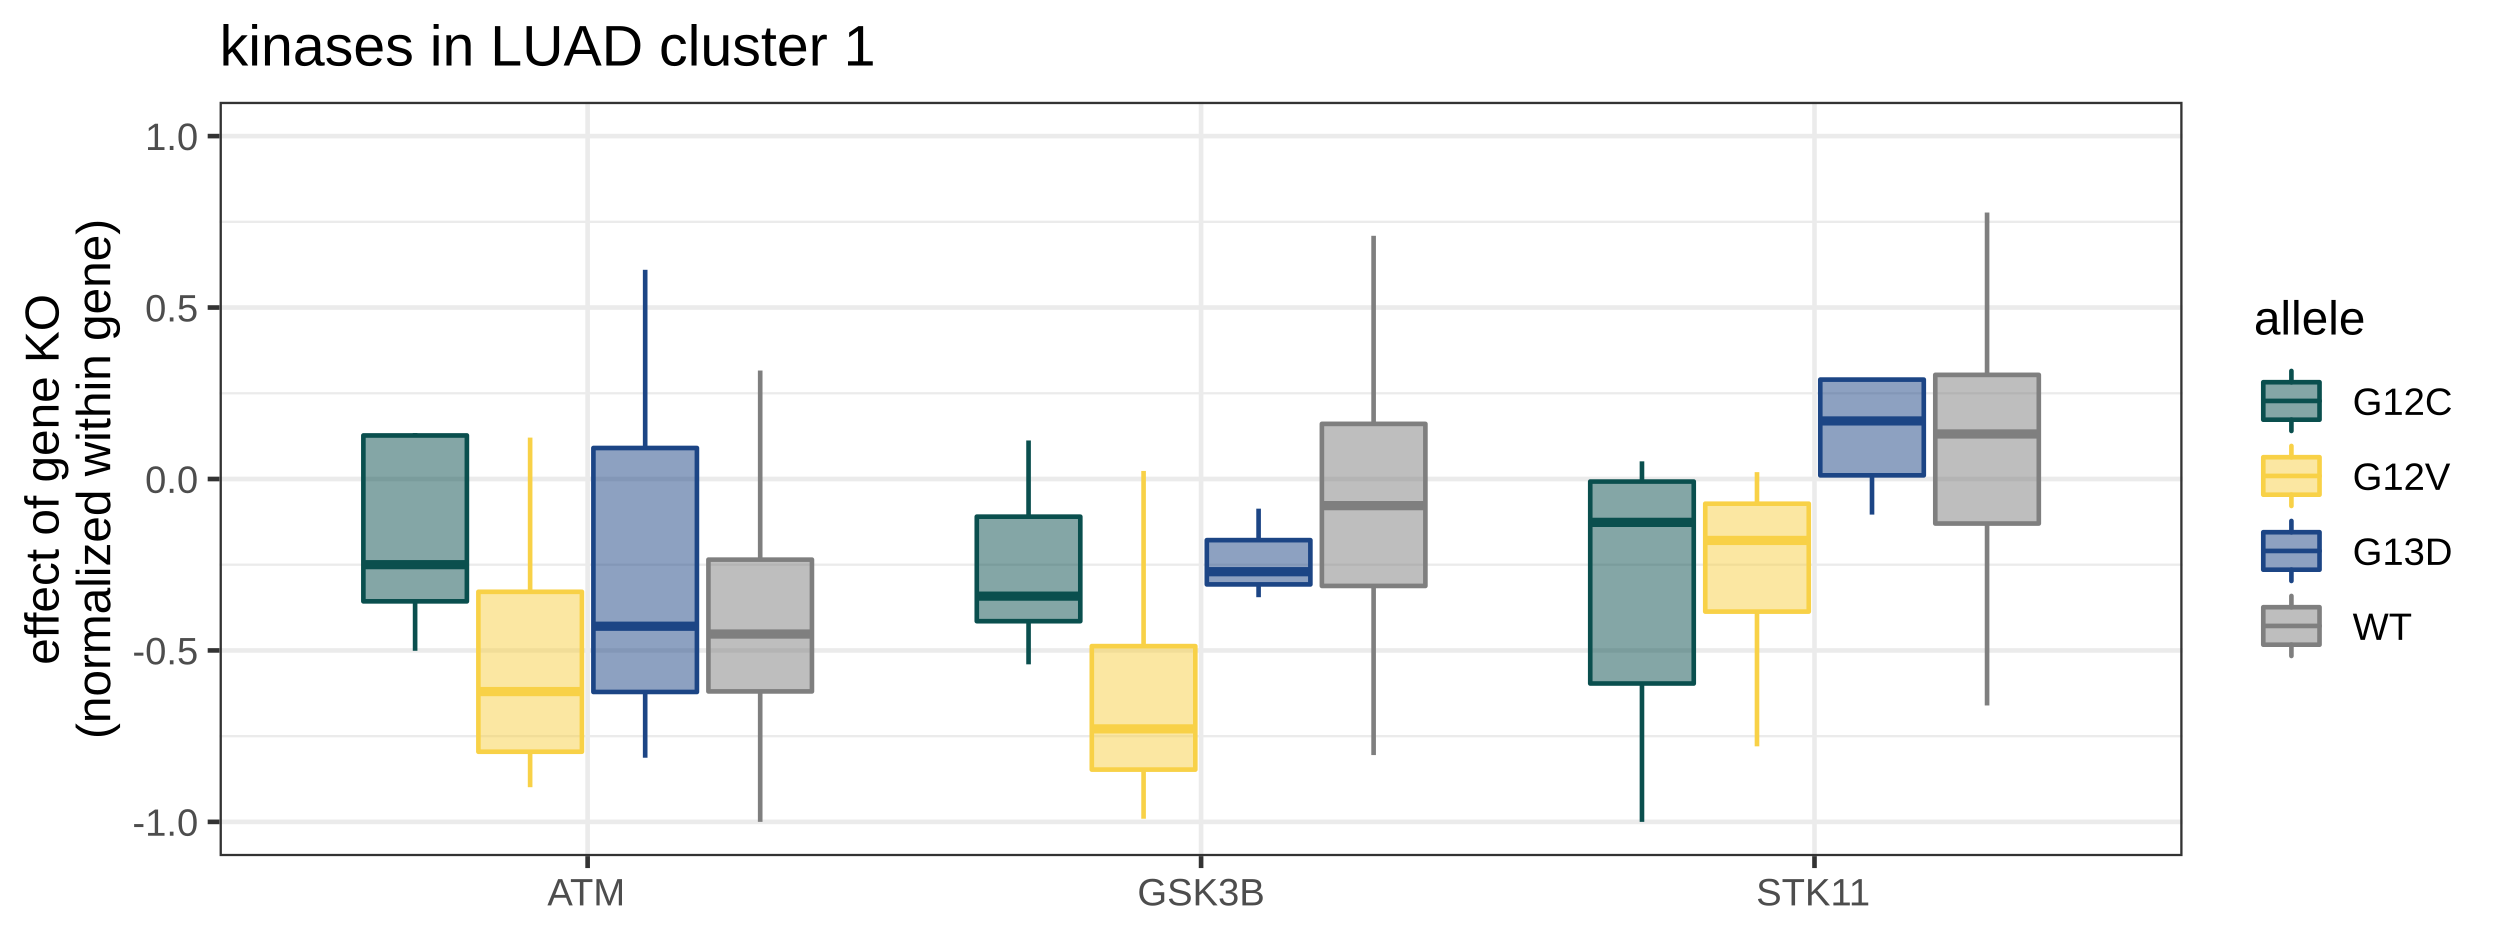
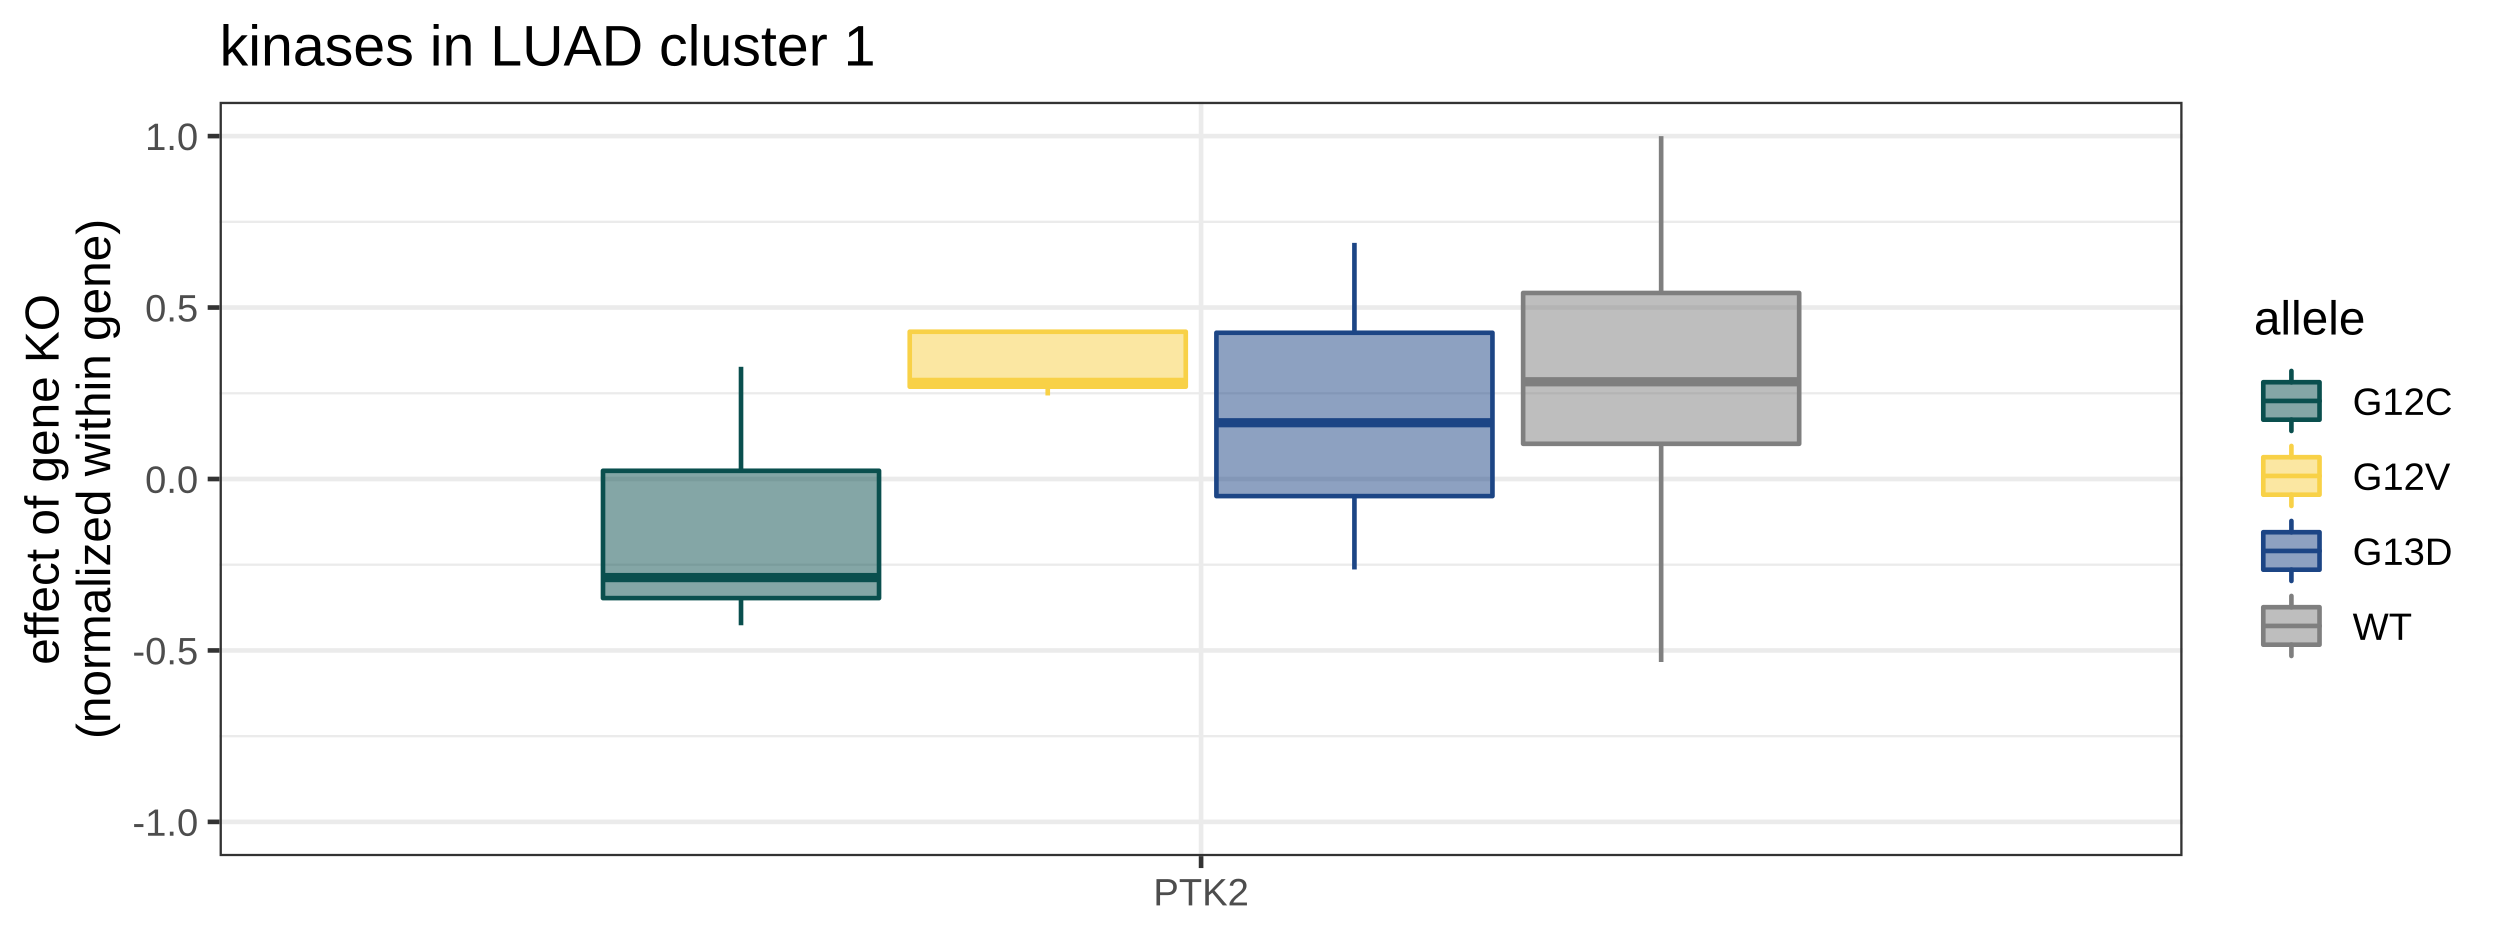
<svg xmlns="http://www.w3.org/2000/svg" viewBox="0 0 576.00 216.00">
  <defs>
    <style type="text/css">
    line, polyline, polygon, path, rect, circle {
      fill: none;
      stroke: #000000;
      stroke-linecap: round;
      stroke-linejoin: round;
      stroke-miterlimit: 10.00;
    }
  </style>
  </defs>
  <rect width="100%" height="100%" style="stroke: none; fill: #FFFFFF;" />
  <rect x="0.00" y="0.00" width="576.00" height="216.00" style="stroke-width: 1.07; stroke: #FFFFFF; fill: #FFFFFF;" />
  <defs>
    <clipPath id="cpNTAuNTl8NTAyLjg3fDE5Ny4yNnwyMy40Ng==">
      <rect x="50.59" y="23.46" width="452.27" height="173.80" />
    </clipPath>
  </defs>
  <rect x="50.59" y="23.46" width="452.27" height="173.80" style="stroke-width: 1.07; stroke: none; fill: #FFFFFF;" clip-path="url(#cpNTAuNTl8NTAyLjg3fDE5Ny4yNnwyMy40Ng==)" />
  <polyline points="50.59,169.61 502.87,169.61 " style="stroke-width: 0.53; stroke: #EBEBEB; stroke-linecap: butt;" clip-path="url(#cpNTAuNTl8NTAyLjg3fDE5Ny4yNnwyMy40Ng==)" />
  <polyline points="50.59,130.11 502.87,130.11 " style="stroke-width: 0.53; stroke: #EBEBEB; stroke-linecap: butt;" clip-path="url(#cpNTAuNTl8NTAyLjg3fDE5Ny4yNnwyMy40Ng==)" />
  <polyline points="50.59,90.61 502.87,90.61 " style="stroke-width: 0.53; stroke: #EBEBEB; stroke-linecap: butt;" clip-path="url(#cpNTAuNTl8NTAyLjg3fDE5Ny4yNnwyMy40Ng==)" />
  <polyline points="50.59,51.11 502.87,51.11 " style="stroke-width: 0.53; stroke: #EBEBEB; stroke-linecap: butt;" clip-path="url(#cpNTAuNTl8NTAyLjg3fDE5Ny4yNnwyMy40Ng==)" />
  <polyline points="50.59,189.36 502.87,189.36 " style="stroke-width: 1.07; stroke: #EBEBEB; stroke-linecap: butt;" clip-path="url(#cpNTAuNTl8NTAyLjg3fDE5Ny4yNnwyMy40Ng==)" />
  <polyline points="50.59,149.86 502.87,149.86 " style="stroke-width: 1.07; stroke: #EBEBEB; stroke-linecap: butt;" clip-path="url(#cpNTAuNTl8NTAyLjg3fDE5Ny4yNnwyMy40Ng==)" />
  <polyline points="50.59,110.36 502.87,110.36 " style="stroke-width: 1.07; stroke: #EBEBEB; stroke-linecap: butt;" clip-path="url(#cpNTAuNTl8NTAyLjg3fDE5Ny4yNnwyMy40Ng==)" />
  <polyline points="50.59,70.86 502.87,70.86 " style="stroke-width: 1.07; stroke: #EBEBEB; stroke-linecap: butt;" clip-path="url(#cpNTAuNTl8NTAyLjg3fDE5Ny4yNnwyMy40Ng==)" />
  <polyline points="50.59,31.36 502.87,31.36 " style="stroke-width: 1.07; stroke: #EBEBEB; stroke-linecap: butt;" clip-path="url(#cpNTAuNTl8NTAyLjg3fDE5Ny4yNnwyMy40Ng==)" />
-   <polyline points="135.39,197.26 135.39,23.46 " style="stroke-width: 1.07; stroke: #EBEBEB; stroke-linecap: butt;" clip-path="url(#cpNTAuNTl8NTAyLjg3fDE5Ny4yNnwyMy40Ng==)" />
  <polyline points="276.73,197.26 276.73,23.46 " style="stroke-width: 1.07; stroke: #EBEBEB; stroke-linecap: butt;" clip-path="url(#cpNTAuNTl8NTAyLjg3fDE5Ny4yNnwyMy40Ng==)" />
-   <polyline points="418.06,197.26 418.06,23.46 " style="stroke-width: 1.07; stroke: #EBEBEB; stroke-linecap: butt;" clip-path="url(#cpNTAuNTl8NTAyLjg3fDE5Ny4yNnwyMy40Ng==)" />
-   <line x1="95.64" y1="100.33" x2="95.64" y2="99.78" style="stroke-width: 1.07; stroke: #0A4F4E; stroke-linecap: butt;" clip-path="url(#cpNTAuNTl8NTAyLjg3fDE5Ny4yNnwyMy40Ng==)" />
-   <line x1="95.64" y1="138.55" x2="95.64" y2="149.95" style="stroke-width: 1.07; stroke: #0A4F4E; stroke-linecap: butt;" clip-path="url(#cpNTAuNTl8NTAyLjg3fDE5Ny4yNnwyMy40Ng==)" />
-   <polygon points="83.72,100.33 83.72,138.55 107.57,138.55 107.57,100.33 83.72,100.33 " style="stroke-width: 1.07; stroke: #0A4F4E; fill: #0A4F4E; fill-opacity: 0.50;" clip-path="url(#cpNTAuNTl8NTAyLjg3fDE5Ny4yNnwyMy40Ng==)" />
-   <line x1="83.72" y1="130.10" x2="107.57" y2="130.10" style="stroke-width: 2.13; stroke: #0A4F4E; stroke-linecap: butt;" clip-path="url(#cpNTAuNTl8NTAyLjg3fDE5Ny4yNnwyMy40Ng==)" />
-   <line x1="236.98" y1="119.04" x2="236.98" y2="101.48" style="stroke-width: 1.07; stroke: #0A4F4E; stroke-linecap: butt;" clip-path="url(#cpNTAuNTl8NTAyLjg3fDE5Ny4yNnwyMy40Ng==)" />
-   <line x1="236.98" y1="143.12" x2="236.98" y2="153.06" style="stroke-width: 1.07; stroke: #0A4F4E; stroke-linecap: butt;" clip-path="url(#cpNTAuNTl8NTAyLjg3fDE5Ny4yNnwyMy40Ng==)" />
-   <polygon points="225.05,119.04 225.05,143.12 248.90,143.12 248.90,119.04 225.05,119.04 " style="stroke-width: 1.07; stroke: #0A4F4E; fill: #0A4F4E; fill-opacity: 0.50;" clip-path="url(#cpNTAuNTl8NTAyLjg3fDE5Ny4yNnwyMy40Ng==)" />
-   <line x1="225.05" y1="137.35" x2="248.90" y2="137.35" style="stroke-width: 2.13; stroke: #0A4F4E; stroke-linecap: butt;" clip-path="url(#cpNTAuNTl8NTAyLjg3fDE5Ny4yNnwyMy40Ng==)" />
-   <line x1="378.31" y1="110.95" x2="378.31" y2="106.29" style="stroke-width: 1.07; stroke: #0A4F4E; stroke-linecap: butt;" clip-path="url(#cpNTAuNTl8NTAyLjg3fDE5Ny4yNnwyMy40Ng==)" />
-   <line x1="378.31" y1="157.48" x2="378.31" y2="189.36" style="stroke-width: 1.07; stroke: #0A4F4E; stroke-linecap: butt;" clip-path="url(#cpNTAuNTl8NTAyLjg3fDE5Ny4yNnwyMy40Ng==)" />
-   <polygon points="366.39,110.95 366.39,157.48 390.24,157.48 390.24,110.95 366.39,110.95 " style="stroke-width: 1.07; stroke: #0A4F4E; fill: #0A4F4E; fill-opacity: 0.50;" clip-path="url(#cpNTAuNTl8NTAyLjg3fDE5Ny4yNnwyMy40Ng==)" />
-   <line x1="366.39" y1="120.35" x2="390.24" y2="120.35" style="stroke-width: 2.13; stroke: #0A4F4E; stroke-linecap: butt;" clip-path="url(#cpNTAuNTl8NTAyLjg3fDE5Ny4yNnwyMy40Ng==)" />
-   <line x1="122.14" y1="136.35" x2="122.14" y2="100.82" style="stroke-width: 1.07; stroke: #F8D147; stroke-linecap: butt;" clip-path="url(#cpNTAuNTl8NTAyLjg3fDE5Ny4yNnwyMy40Ng==)" />
-   <line x1="122.14" y1="173.20" x2="122.14" y2="181.37" style="stroke-width: 1.07; stroke: #F8D147; stroke-linecap: butt;" clip-path="url(#cpNTAuNTl8NTAyLjg3fDE5Ny4yNnwyMy40Ng==)" />
-   <polygon points="110.22,136.35 110.22,173.20 134.07,173.20 134.07,136.35 110.22,136.35 " style="stroke-width: 1.07; stroke: #F8D147; fill: #F8D147; fill-opacity: 0.50;" clip-path="url(#cpNTAuNTl8NTAyLjg3fDE5Ny4yNnwyMy40Ng==)" />
-   <line x1="110.22" y1="159.34" x2="134.07" y2="159.34" style="stroke-width: 2.13; stroke: #F8D147; stroke-linecap: butt;" clip-path="url(#cpNTAuNTl8NTAyLjg3fDE5Ny4yNnwyMy40Ng==)" />
-   <line x1="263.48" y1="148.87" x2="263.48" y2="108.50" style="stroke-width: 1.07; stroke: #F8D147; stroke-linecap: butt;" clip-path="url(#cpNTAuNTl8NTAyLjg3fDE5Ny4yNnwyMy40Ng==)" />
-   <line x1="263.48" y1="177.32" x2="263.48" y2="188.64" style="stroke-width: 1.07; stroke: #F8D147; stroke-linecap: butt;" clip-path="url(#cpNTAuNTl8NTAyLjg3fDE5Ny4yNnwyMy40Ng==)" />
-   <polygon points="251.55,148.87 251.55,177.32 275.40,177.32 275.40,148.87 251.55,148.87 " style="stroke-width: 1.07; stroke: #F8D147; fill: #F8D147; fill-opacity: 0.50;" clip-path="url(#cpNTAuNTl8NTAyLjg3fDE5Ny4yNnwyMy40Ng==)" />
-   <line x1="251.55" y1="167.93" x2="275.40" y2="167.93" style="stroke-width: 2.13; stroke: #F8D147; stroke-linecap: butt;" clip-path="url(#cpNTAuNTl8NTAyLjg3fDE5Ny4yNnwyMy40Ng==)" />
-   <line x1="404.81" y1="116.05" x2="404.81" y2="108.78" style="stroke-width: 1.07; stroke: #F8D147; stroke-linecap: butt;" clip-path="url(#cpNTAuNTl8NTAyLjg3fDE5Ny4yNnwyMy40Ng==)" />
-   <line x1="404.81" y1="140.91" x2="404.81" y2="171.96" style="stroke-width: 1.07; stroke: #F8D147; stroke-linecap: butt;" clip-path="url(#cpNTAuNTl8NTAyLjg3fDE5Ny4yNnwyMy40Ng==)" />
-   <polygon points="392.89,116.05 392.89,140.91 416.74,140.91 416.74,116.05 392.89,116.05 " style="stroke-width: 1.07; stroke: #F8D147; fill: #F8D147; fill-opacity: 0.50;" clip-path="url(#cpNTAuNTl8NTAyLjg3fDE5Ny4yNnwyMy40Ng==)" />
-   <line x1="392.89" y1="124.52" x2="416.74" y2="124.52" style="stroke-width: 2.13; stroke: #F8D147; stroke-linecap: butt;" clip-path="url(#cpNTAuNTl8NTAyLjg3fDE5Ny4yNnwyMy40Ng==)" />
-   <line x1="148.65" y1="103.22" x2="148.65" y2="62.16" style="stroke-width: 1.07; stroke: #1C4585; stroke-linecap: butt;" clip-path="url(#cpNTAuNTl8NTAyLjg3fDE5Ny4yNnwyMy40Ng==)" />
-   <line x1="148.65" y1="159.43" x2="148.65" y2="174.58" style="stroke-width: 1.07; stroke: #1C4585; stroke-linecap: butt;" clip-path="url(#cpNTAuNTl8NTAyLjg3fDE5Ny4yNnwyMy40Ng==)" />
-   <polygon points="136.72,103.22 136.72,159.43 160.57,159.43 160.57,103.22 136.72,103.22 " style="stroke-width: 1.07; stroke: #1C4585; fill: #1C4585; fill-opacity: 0.50;" clip-path="url(#cpNTAuNTl8NTAyLjg3fDE5Ny4yNnwyMy40Ng==)" />
-   <line x1="136.72" y1="144.28" x2="160.57" y2="144.28" style="stroke-width: 2.13; stroke: #1C4585; stroke-linecap: butt;" clip-path="url(#cpNTAuNTl8NTAyLjg3fDE5Ny4yNnwyMy40Ng==)" />
-   <line x1="289.98" y1="124.45" x2="289.98" y2="117.19" style="stroke-width: 1.07; stroke: #1C4585; stroke-linecap: butt;" clip-path="url(#cpNTAuNTl8NTAyLjg3fDE5Ny4yNnwyMy40Ng==)" />
-   <line x1="289.98" y1="134.65" x2="289.98" y2="137.59" style="stroke-width: 1.07; stroke: #1C4585; stroke-linecap: butt;" clip-path="url(#cpNTAuNTl8NTAyLjg3fDE5Ny4yNnwyMy40Ng==)" />
-   <polygon points="278.05,124.45 278.05,134.65 301.91,134.65 301.91,124.45 278.05,124.45 " style="stroke-width: 1.07; stroke: #1C4585; fill: #1C4585; fill-opacity: 0.50;" clip-path="url(#cpNTAuNTl8NTAyLjg3fDE5Ny4yNnwyMy40Ng==)" />
-   <line x1="278.05" y1="131.72" x2="301.91" y2="131.72" style="stroke-width: 2.13; stroke: #1C4585; stroke-linecap: butt;" clip-path="url(#cpNTAuNTl8NTAyLjg3fDE5Ny4yNnwyMy40Ng==)" />
-   <line x1="431.31" y1="87.46" x2="431.31" y2="87.46" style="stroke-width: 1.07; stroke: #1C4585; stroke-linecap: butt;" clip-path="url(#cpNTAuNTl8NTAyLjg3fDE5Ny4yNnwyMy40Ng==)" />
-   <line x1="431.31" y1="109.52" x2="431.31" y2="118.57" style="stroke-width: 1.07; stroke: #1C4585; stroke-linecap: butt;" clip-path="url(#cpNTAuNTl8NTAyLjg3fDE5Ny4yNnwyMy40Ng==)" />
-   <polygon points="419.39,87.46 419.39,109.52 443.24,109.52 443.24,87.46 419.39,87.46 " style="stroke-width: 1.07; stroke: #1C4585; fill: #1C4585; fill-opacity: 0.50;" clip-path="url(#cpNTAuNTl8NTAyLjg3fDE5Ny4yNnwyMy40Ng==)" />
-   <line x1="419.39" y1="96.98" x2="443.24" y2="96.98" style="stroke-width: 2.13; stroke: #1C4585; stroke-linecap: butt;" clip-path="url(#cpNTAuNTl8NTAyLjg3fDE5Ny4yNnwyMy40Ng==)" />
-   <line x1="175.15" y1="128.94" x2="175.15" y2="85.37" style="stroke-width: 1.07; stroke: #7F7F7F; stroke-linecap: butt;" clip-path="url(#cpNTAuNTl8NTAyLjg3fDE5Ny4yNnwyMy40Ng==)" />
-   <line x1="175.15" y1="159.30" x2="175.15" y2="189.36" style="stroke-width: 1.07; stroke: #7F7F7F; stroke-linecap: butt;" clip-path="url(#cpNTAuNTl8NTAyLjg3fDE5Ny4yNnwyMy40Ng==)" />
-   <polygon points="163.22,128.94 163.22,159.30 187.07,159.30 187.07,128.94 163.22,128.94 " style="stroke-width: 1.07; stroke: #7F7F7F; fill: #7F7F7F; fill-opacity: 0.50;" clip-path="url(#cpNTAuNTl8NTAyLjg3fDE5Ny4yNnwyMy40Ng==)" />
-   <line x1="163.22" y1="146.08" x2="187.07" y2="146.08" style="stroke-width: 2.13; stroke: #7F7F7F; stroke-linecap: butt;" clip-path="url(#cpNTAuNTl8NTAyLjg3fDE5Ny4yNnwyMy40Ng==)" />
-   <line x1="316.48" y1="97.66" x2="316.48" y2="54.33" style="stroke-width: 1.07; stroke: #7F7F7F; stroke-linecap: butt;" clip-path="url(#cpNTAuNTl8NTAyLjg3fDE5Ny4yNnwyMy40Ng==)" />
-   <line x1="316.48" y1="135.00" x2="316.48" y2="173.96" style="stroke-width: 1.07; stroke: #7F7F7F; stroke-linecap: butt;" clip-path="url(#cpNTAuNTl8NTAyLjg3fDE5Ny4yNnwyMy40Ng==)" />
-   <polygon points="304.56,97.66 304.56,135.00 328.41,135.00 328.41,97.66 304.56,97.66 " style="stroke-width: 1.07; stroke: #7F7F7F; fill: #7F7F7F; fill-opacity: 0.50;" clip-path="url(#cpNTAuNTl8NTAyLjg3fDE5Ny4yNnwyMy40Ng==)" />
-   <line x1="304.56" y1="116.50" x2="328.41" y2="116.50" style="stroke-width: 2.13; stroke: #7F7F7F; stroke-linecap: butt;" clip-path="url(#cpNTAuNTl8NTAyLjg3fDE5Ny4yNnwyMy40Ng==)" />
-   <line x1="457.82" y1="86.37" x2="457.82" y2="48.97" style="stroke-width: 1.07; stroke: #7F7F7F; stroke-linecap: butt;" clip-path="url(#cpNTAuNTl8NTAyLjg3fDE5Ny4yNnwyMy40Ng==)" />
-   <line x1="457.82" y1="120.62" x2="457.82" y2="162.54" style="stroke-width: 1.07; stroke: #7F7F7F; stroke-linecap: butt;" clip-path="url(#cpNTAuNTl8NTAyLjg3fDE5Ny4yNnwyMy40Ng==)" />
-   <polygon points="445.89,86.37 445.89,120.62 469.74,120.62 469.74,86.37 445.89,86.37 " style="stroke-width: 1.07; stroke: #7F7F7F; fill: #7F7F7F; fill-opacity: 0.50;" clip-path="url(#cpNTAuNTl8NTAyLjg3fDE5Ny4yNnwyMy40Ng==)" />
-   <line x1="445.89" y1="99.99" x2="469.74" y2="99.99" style="stroke-width: 2.13; stroke: #7F7F7F; stroke-linecap: butt;" clip-path="url(#cpNTAuNTl8NTAyLjg3fDE5Ny4yNnwyMy40Ng==)" />
+   <line x1="170.73" y1="108.47" x2="170.73" y2="84.51" style="stroke-width: 1.07; stroke: #0A4F4E; stroke-linecap: butt;" clip-path="url(#cpNTAuNTl8NTAyLjg3fDE5Ny4yNnwyMy40Ng==)" />
+   <line x1="170.73" y1="137.80" x2="170.73" y2="144.06" style="stroke-width: 1.07; stroke: #0A4F4E; stroke-linecap: butt;" clip-path="url(#cpNTAuNTl8NTAyLjg3fDE5Ny4yNnwyMy40Ng==)" />
+   <polygon points="138.93,108.47 138.93,137.80 202.53,137.80 202.53,108.47 138.93,108.47 " style="stroke-width: 1.07; stroke: #0A4F4E; fill: #0A4F4E; fill-opacity: 0.50;" clip-path="url(#cpNTAuNTl8NTAyLjg3fDE5Ny4yNnwyMy40Ng==)" />
+   <line x1="138.93" y1="133.07" x2="202.53" y2="133.07" style="stroke-width: 2.13; stroke: #0A4F4E; stroke-linecap: butt;" clip-path="url(#cpNTAuNTl8NTAyLjg3fDE5Ny4yNnwyMy40Ng==)" />
+   <line x1="241.40" y1="76.43" x2="241.40" y2="76.43" style="stroke-width: 1.07; stroke: #F8D147; stroke-linecap: butt;" clip-path="url(#cpNTAuNTl8NTAyLjg3fDE5Ny4yNnwyMy40Ng==)" />
+   <line x1="241.40" y1="89.09" x2="241.40" y2="91.11" style="stroke-width: 1.07; stroke: #F8D147; stroke-linecap: butt;" clip-path="url(#cpNTAuNTl8NTAyLjg3fDE5Ny4yNnwyMy40Ng==)" />
+   <polygon points="209.60,76.43 209.60,89.09 273.20,89.09 273.20,76.43 209.60,76.43 " style="stroke-width: 1.07; stroke: #F8D147; fill: #F8D147; fill-opacity: 0.50;" clip-path="url(#cpNTAuNTl8NTAyLjg3fDE5Ny4yNnwyMy40Ng==)" />
+   <line x1="209.60" y1="88.10" x2="273.20" y2="88.10" style="stroke-width: 2.13; stroke: #F8D147; stroke-linecap: butt;" clip-path="url(#cpNTAuNTl8NTAyLjg3fDE5Ny4yNnwyMy40Ng==)" />
+   <line x1="312.06" y1="76.67" x2="312.06" y2="55.95" style="stroke-width: 1.07; stroke: #1C4585; stroke-linecap: butt;" clip-path="url(#cpNTAuNTl8NTAyLjg3fDE5Ny4yNnwyMy40Ng==)" />
+   <line x1="312.06" y1="114.30" x2="312.06" y2="131.21" style="stroke-width: 1.07; stroke: #1C4585; stroke-linecap: butt;" clip-path="url(#cpNTAuNTl8NTAyLjg3fDE5Ny4yNnwyMy40Ng==)" />
+   <polygon points="280.26,76.67 280.26,114.30 343.86,114.30 343.86,76.67 280.26,76.67 " style="stroke-width: 1.07; stroke: #1C4585; fill: #1C4585; fill-opacity: 0.50;" clip-path="url(#cpNTAuNTl8NTAyLjg3fDE5Ny4yNnwyMy40Ng==)" />
+   <line x1="280.26" y1="97.40" x2="343.86" y2="97.40" style="stroke-width: 2.13; stroke: #1C4585; stroke-linecap: butt;" clip-path="url(#cpNTAuNTl8NTAyLjg3fDE5Ny4yNnwyMy40Ng==)" />
+   <line x1="382.73" y1="67.50" x2="382.73" y2="31.36" style="stroke-width: 1.07; stroke: #7F7F7F; stroke-linecap: butt;" clip-path="url(#cpNTAuNTl8NTAyLjg3fDE5Ny4yNnwyMy40Ng==)" />
+   <line x1="382.73" y1="102.25" x2="382.73" y2="152.52" style="stroke-width: 1.07; stroke: #7F7F7F; stroke-linecap: butt;" clip-path="url(#cpNTAuNTl8NTAyLjg3fDE5Ny4yNnwyMy40Ng==)" />
+   <polygon points="350.93,67.50 350.93,102.25 414.53,102.25 414.53,67.50 350.93,67.50 " style="stroke-width: 1.07; stroke: #7F7F7F; fill: #7F7F7F; fill-opacity: 0.50;" clip-path="url(#cpNTAuNTl8NTAyLjg3fDE5Ny4yNnwyMy40Ng==)" />
+   <line x1="350.93" y1="87.96" x2="414.53" y2="87.96" style="stroke-width: 2.13; stroke: #7F7F7F; stroke-linecap: butt;" clip-path="url(#cpNTAuNTl8NTAyLjg3fDE5Ny4yNnwyMy40Ng==)" />
  <rect x="50.59" y="23.46" width="452.27" height="173.80" style="stroke-width: 1.07; stroke: #333333;" clip-path="url(#cpNTAuNTl8NTAyLjg3fDE5Ny4yNnwyMy40Ng==)" />
  <defs>
    <clipPath id="cpMC4wMHw1NzYuMDB8MjE2LjAwfDAuMDA=">
      <rect x="0.00" y="0.00" width="576.00" height="216.00" />
    </clipPath>
  </defs>
  <g clip-path="url(#cpMC4wMHw1NzYuMDB8MjE2LjAwfDAuMDA=)">
    <text x="30.51" y="192.56" style="font-size: 8.80px; fill: #4D4D4D; font-family: Arial;" textLength="15.16px" lengthAdjust="spacingAndGlyphs">-1.0</text>
  </g>
  <g clip-path="url(#cpMC4wMHw1NzYuMDB8MjE2LjAwfDAuMDA=)">
    <text x="30.51" y="153.06" style="font-size: 8.80px; fill: #4D4D4D; font-family: Arial;" textLength="15.16px" lengthAdjust="spacingAndGlyphs">-0.5</text>
  </g>
  <g clip-path="url(#cpMC4wMHw1NzYuMDB8MjE2LjAwfDAuMDA=)">
    <text x="33.43" y="113.56" style="font-size: 8.80px; fill: #4D4D4D; font-family: Arial;" textLength="12.23px" lengthAdjust="spacingAndGlyphs">0.0</text>
  </g>
  <g clip-path="url(#cpMC4wMHw1NzYuMDB8MjE2LjAwfDAuMDA=)">
    <text x="33.43" y="74.06" style="font-size: 8.80px; fill: #4D4D4D; font-family: Arial;" textLength="12.23px" lengthAdjust="spacingAndGlyphs">0.5</text>
  </g>
  <g clip-path="url(#cpMC4wMHw1NzYuMDB8MjE2LjAwfDAuMDA=)">
    <text x="33.43" y="34.56" style="font-size: 8.80px; fill: #4D4D4D; font-family: Arial;" textLength="12.23px" lengthAdjust="spacingAndGlyphs">1.0</text>
  </g>
  <polyline points="47.85,189.36 50.59,189.36 " style="stroke-width: 1.07; stroke: #333333; stroke-linecap: butt;" clip-path="url(#cpMC4wMHw1NzYuMDB8MjE2LjAwfDAuMDA=)" />
  <polyline points="47.85,149.86 50.59,149.86 " style="stroke-width: 1.07; stroke: #333333; stroke-linecap: butt;" clip-path="url(#cpMC4wMHw1NzYuMDB8MjE2LjAwfDAuMDA=)" />
  <polyline points="47.85,110.36 50.59,110.36 " style="stroke-width: 1.07; stroke: #333333; stroke-linecap: butt;" clip-path="url(#cpMC4wMHw1NzYuMDB8MjE2LjAwfDAuMDA=)" />
  <polyline points="47.85,70.86 50.59,70.86 " style="stroke-width: 1.07; stroke: #333333; stroke-linecap: butt;" clip-path="url(#cpMC4wMHw1NzYuMDB8MjE2LjAwfDAuMDA=)" />
  <polyline points="47.85,31.36 50.59,31.36 " style="stroke-width: 1.07; stroke: #333333; stroke-linecap: butt;" clip-path="url(#cpMC4wMHw1NzYuMDB8MjE2LjAwfDAuMDA=)" />
-   <polyline points="135.39,200.00 135.39,197.26 " style="stroke-width: 1.07; stroke: #333333; stroke-linecap: butt;" clip-path="url(#cpMC4wMHw1NzYuMDB8MjE2LjAwfDAuMDA=)" />
  <polyline points="276.73,200.00 276.73,197.26 " style="stroke-width: 1.07; stroke: #333333; stroke-linecap: butt;" clip-path="url(#cpMC4wMHw1NzYuMDB8MjE2LjAwfDAuMDA=)" />
-   <polyline points="418.06,200.00 418.06,197.26 " style="stroke-width: 1.07; stroke: #333333; stroke-linecap: butt;" clip-path="url(#cpMC4wMHw1NzYuMDB8MjE2LjAwfDAuMDA=)" />
  <g clip-path="url(#cpMC4wMHw1NzYuMDB8MjE2LjAwfDAuMDA=)">
-     <text x="126.11" y="208.60" style="font-size: 8.80px; fill: #4D4D4D; font-family: Arial;" textLength="18.57px" lengthAdjust="spacingAndGlyphs">ATM</text>
-   </g>
-   <g clip-path="url(#cpMC4wMHw1NzYuMDB8MjE2LjAwfDAuMDA=)">
-     <text x="262.06" y="208.60" style="font-size: 8.80px; fill: #4D4D4D; font-family: Arial;" textLength="29.34px" lengthAdjust="spacingAndGlyphs">GSK3B</text>
-   </g>
-   <g clip-path="url(#cpMC4wMHw1NzYuMDB8MjE2LjAwfDAuMDA=)">
-     <text x="404.62" y="208.60" style="font-size: 8.80px; fill: #4D4D4D; font-family: Arial;" textLength="26.89px" lengthAdjust="spacingAndGlyphs">STK11</text>
+     <text x="265.73" y="208.60" style="font-size: 8.80px; fill: #4D4D4D; font-family: Arial;" textLength="22.00px" lengthAdjust="spacingAndGlyphs">PTK2</text>
  </g>
  <g clip-path="url(#cpMC4wMHw1NzYuMDB8MjE2LjAwfDAuMDA=)">
    <text transform="translate(13.50,153.17) rotate(-90)" style="font-size: 11.00px; font-family: Arial;" textLength="85.61px" lengthAdjust="spacingAndGlyphs">effect of gene KO</text>
  </g>
  <g clip-path="url(#cpMC4wMHw1NzYuMDB8MjE2LjAwfDAuMDA=)">
    <text transform="translate(25.38,170.27) rotate(-90)" style="font-size: 11.00px; font-family: Arial;" textLength="119.81px" lengthAdjust="spacingAndGlyphs">(normalized within gene)</text>
  </g>
  <rect x="513.82" y="62.38" width="56.70" height="95.96" style="stroke-width: 1.07; stroke: none; fill: #FFFFFF;" clip-path="url(#cpMC4wMHw1NzYuMDB8MjE2LjAwfDAuMDA=)" />
  <g clip-path="url(#cpMC4wMHw1NzYuMDB8MjE2LjAwfDAuMDA=)">
    <text x="519.30" y="77.07" style="font-size: 11.00px; font-family: Arial;" textLength="25.67px" lengthAdjust="spacingAndGlyphs">allele</text>
  </g>
  <rect x="519.30" y="83.74" width="17.28" height="17.28" style="stroke-width: 1.07; stroke: none; fill: #FFFFFF;" clip-path="url(#cpMC4wMHw1NzYuMDB8MjE2LjAwfDAuMDA=)" />
  <polyline points="527.94,99.29 527.94,96.70 " style="stroke-width: 1.07; stroke: #0A4F4E;" clip-path="url(#cpMC4wMHw1NzYuMDB8MjE2LjAwfDAuMDA=)" />
  <polyline points="527.94,88.06 527.94,85.47 " style="stroke-width: 1.07; stroke: #0A4F4E;" clip-path="url(#cpMC4wMHw1NzYuMDB8MjE2LjAwfDAuMDA=)" />
  <rect x="521.46" y="88.06" width="12.96" height="8.64" style="stroke-width: 1.07; stroke: #0A4F4E; fill: #0A4F4E; fill-opacity: 0.50;" clip-path="url(#cpMC4wMHw1NzYuMDB8MjE2LjAwfDAuMDA=)" />
  <polyline points="521.46,92.38 534.42,92.38 " style="stroke-width: 1.07; stroke: #0A4F4E;" clip-path="url(#cpMC4wMHw1NzYuMDB8MjE2LjAwfDAuMDA=)" />
  <rect x="519.30" y="101.02" width="17.28" height="17.28" style="stroke-width: 1.07; stroke: none; fill: #FFFFFF;" clip-path="url(#cpMC4wMHw1NzYuMDB8MjE2LjAwfDAuMDA=)" />
  <polyline points="527.94,116.57 527.94,113.98 " style="stroke-width: 1.07; stroke: #F8D147;" clip-path="url(#cpMC4wMHw1NzYuMDB8MjE2LjAwfDAuMDA=)" />
  <polyline points="527.94,105.34 527.94,102.75 " style="stroke-width: 1.07; stroke: #F8D147;" clip-path="url(#cpMC4wMHw1NzYuMDB8MjE2LjAwfDAuMDA=)" />
  <rect x="521.46" y="105.34" width="12.96" height="8.64" style="stroke-width: 1.07; stroke: #F8D147; fill: #F8D147; fill-opacity: 0.50;" clip-path="url(#cpMC4wMHw1NzYuMDB8MjE2LjAwfDAuMDA=)" />
  <polyline points="521.46,109.66 534.42,109.66 " style="stroke-width: 1.07; stroke: #F8D147;" clip-path="url(#cpMC4wMHw1NzYuMDB8MjE2LjAwfDAuMDA=)" />
  <rect x="519.30" y="118.30" width="17.28" height="17.28" style="stroke-width: 1.07; stroke: none; fill: #FFFFFF;" clip-path="url(#cpMC4wMHw1NzYuMDB8MjE2LjAwfDAuMDA=)" />
  <polyline points="527.94,133.85 527.94,131.26 " style="stroke-width: 1.07; stroke: #1C4585;" clip-path="url(#cpMC4wMHw1NzYuMDB8MjE2LjAwfDAuMDA=)" />
  <polyline points="527.94,122.62 527.94,120.03 " style="stroke-width: 1.07; stroke: #1C4585;" clip-path="url(#cpMC4wMHw1NzYuMDB8MjE2LjAwfDAuMDA=)" />
  <rect x="521.46" y="122.62" width="12.96" height="8.64" style="stroke-width: 1.07; stroke: #1C4585; fill: #1C4585; fill-opacity: 0.50;" clip-path="url(#cpMC4wMHw1NzYuMDB8MjE2LjAwfDAuMDA=)" />
  <polyline points="521.46,126.94 534.42,126.94 " style="stroke-width: 1.07; stroke: #1C4585;" clip-path="url(#cpMC4wMHw1NzYuMDB8MjE2LjAwfDAuMDA=)" />
  <rect x="519.30" y="135.58" width="17.28" height="17.28" style="stroke-width: 1.07; stroke: none; fill: #FFFFFF;" clip-path="url(#cpMC4wMHw1NzYuMDB8MjE2LjAwfDAuMDA=)" />
  <polyline points="527.94,151.13 527.94,148.54 " style="stroke-width: 1.07; stroke: #7F7F7F;" clip-path="url(#cpMC4wMHw1NzYuMDB8MjE2LjAwfDAuMDA=)" />
  <polyline points="527.94,139.90 527.94,137.31 " style="stroke-width: 1.07; stroke: #7F7F7F;" clip-path="url(#cpMC4wMHw1NzYuMDB8MjE2LjAwfDAuMDA=)" />
  <rect x="521.46" y="139.90" width="12.96" height="8.64" style="stroke-width: 1.07; stroke: #7F7F7F; fill: #7F7F7F; fill-opacity: 0.50;" clip-path="url(#cpMC4wMHw1NzYuMDB8MjE2LjAwfDAuMDA=)" />
  <polyline points="521.46,144.22 534.42,144.22 " style="stroke-width: 1.07; stroke: #7F7F7F;" clip-path="url(#cpMC4wMHw1NzYuMDB8MjE2LjAwfDAuMDA=)" />
  <g clip-path="url(#cpMC4wMHw1NzYuMDB8MjE2LjAwfDAuMDA=)">
    <text x="542.06" y="95.59" style="font-size: 8.80px; font-family: Arial;" textLength="22.98px" lengthAdjust="spacingAndGlyphs">G12C</text>
  </g>
  <g clip-path="url(#cpMC4wMHw1NzYuMDB8MjE2LjAwfDAuMDA=)">
    <text x="542.06" y="112.87" style="font-size: 8.80px; font-family: Arial;" textLength="22.49px" lengthAdjust="spacingAndGlyphs">G12V</text>
  </g>
  <g clip-path="url(#cpMC4wMHw1NzYuMDB8MjE2LjAwfDAuMDA=)">
    <text x="542.06" y="130.15" style="font-size: 8.80px; font-family: Arial;" textLength="22.98px" lengthAdjust="spacingAndGlyphs">G13D</text>
  </g>
  <g clip-path="url(#cpMC4wMHw1NzYuMDB8MjE2LjAwfDAuMDA=)">
    <text x="542.06" y="147.43" style="font-size: 8.80px; font-family: Arial;" textLength="13.68px" lengthAdjust="spacingAndGlyphs">WT</text>
  </g>
  <g clip-path="url(#cpMC4wMHw1NzYuMDB8MjE2LjAwfDAuMDA=)">
    <text x="50.59" y="15.10" style="font-size: 13.20px; font-family: Arial;" textLength="151.15px" lengthAdjust="spacingAndGlyphs">kinases in LUAD cluster 1</text>
  </g>
</svg>
